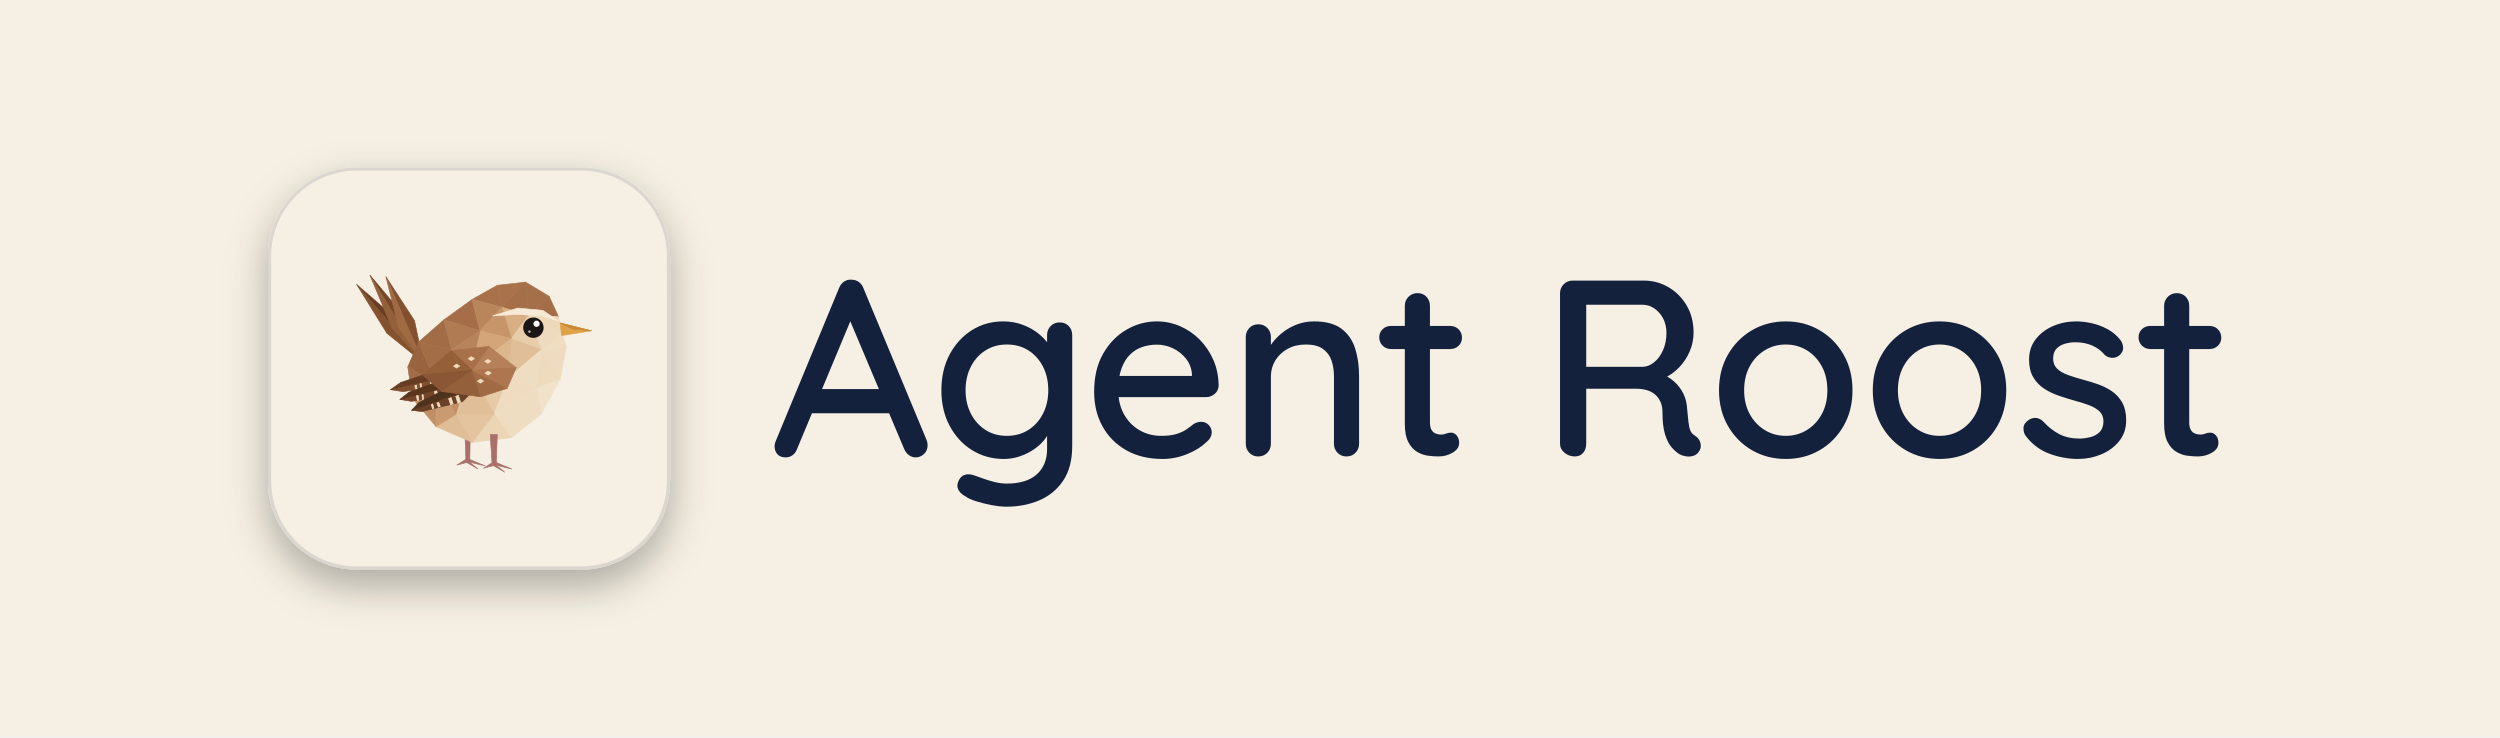
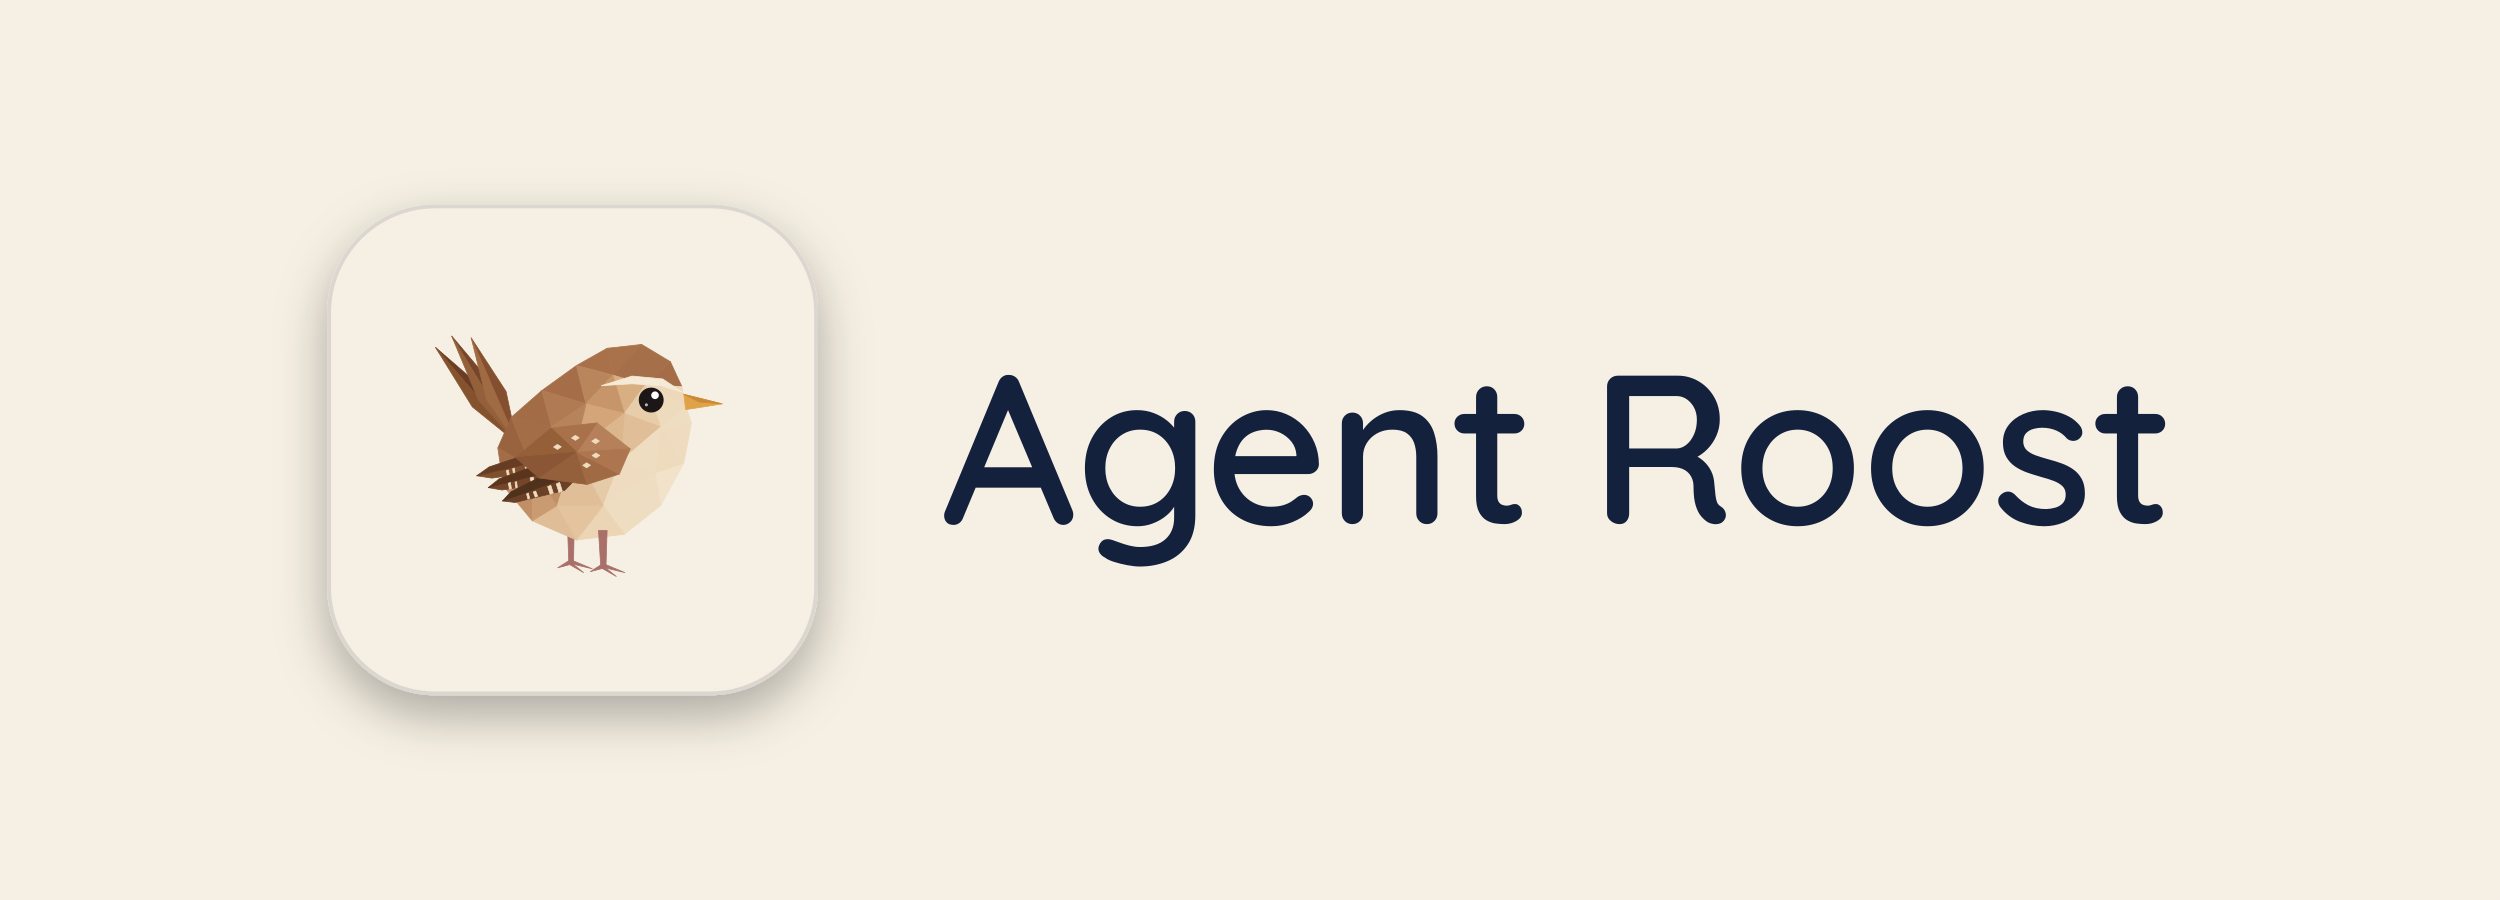
- <svg xmlns="http://www.w3.org/2000/svg" width="597" height="176" viewBox="0 0 597 176">
+ <svg xmlns="http://www.w3.org/2000/svg" width="489" height="176" viewBox="0 0 489 176">
  <defs>
    <filter id="lift" x="-30%" y="-30%" width="160%" height="170%">
      <feDropShadow dx="0" dy="4" stdDeviation="5" flood-color="#000" flood-opacity="0.3" />
    </filter>
  </defs>
-   <rect width="597" height="176" fill="#F6F0E4" />
+   <rect width="489" height="176" fill="#F6F0E4" />
  <g transform="translate(64 40)">
    <g filter="url(#lift)">
      <g transform="scale(0.1875)">
        <defs>
          <clipPath id="icorner">
            <rect width="512" height="512" rx="113" />
          </clipPath>
        </defs>
        <g clip-path="url(#icorner)">
          <rect width="512" height="512" fill="#F6F0E4" />
          <g id="Group">
            <g id="g1">
              <path id="path1" fill="#6a3e24" stroke="#6a3e24" stroke-width="0.8" stroke-linejoin="round" d="M 197.992 248.788 L 168.143 196.818 L 113.058 149.157 Z" />
              <path id="path2" fill="#84522f" stroke="#84522f" stroke-width="0.8" stroke-linejoin="round" d="M 197.992 248.788 L 113.058 149.157 L 151.401 211.09 Z" />
              <path id="path3" fill="#764529" stroke="#764529" stroke-width="0.8" stroke-linejoin="round" d="M 197.992 248.788 L 176.742 192.894 L 129.909 137.322 Z" />
              <path id="path4" fill="#93603a" stroke="#93603a" stroke-width="0.8" stroke-linejoin="round" d="M 197.992 248.788 L 129.909 137.322 L 157.967 204.362 Z" />
              <path id="path5" fill="#84502f" stroke="#84502f" stroke-width="0.8" stroke-linejoin="round" d="M 197.992 248.788 L 186.577 195.077 L 150.218 139.199 Z" />
              <path id="path6" fill="#a06a42" stroke="#a06a42" stroke-width="0.8" stroke-linejoin="round" d="M 197.992 248.788 L 150.218 139.199 L 166.41 203.869 Z" />
            </g>
            <g id="g2">
              <path id="path7" fill="#a86f69" stroke="#a86f69" stroke-width="0.8" stroke-linejoin="round" d="M 250 318 L 258 318 L 257 372 L 252 372 Z" />
              <path id="path8" fill="#a86f69" stroke="#a86f69" stroke-width="0.8" stroke-linejoin="round" d="M 252.5 370 L 276.5 380 L 255.5 375 Z" />
              <path id="path9" fill="#a86f69" stroke="#a86f69" stroke-width="0.8" stroke-linejoin="round" d="M 252.5 372 L 267.5 384 L 253.5 376 Z" />
              <path id="path10" fill="#a86f69" stroke="#a86f69" stroke-width="0.8" stroke-linejoin="round" d="M 254.5 370 L 240.5 379 L 255.5 375 Z" />
            </g>
            <g id="g3">
              <path id="path11" fill="#a46d47" stroke="#a46d47" stroke-width="0.8" stroke-linejoin="round" d="M 370 190 L 358 164 L 332 188 Z" />
              <path id="path12" fill="#a56f48" stroke="#a56f48" stroke-width="0.8" stroke-linejoin="round" d="M 358 164 L 328 146 L 332 188 Z" />
              <path id="path13" fill="#edd8b9" stroke="#edd8b9" stroke-width="0.8" stroke-linejoin="round" d="M 370 190 L 374 210 L 332 188 Z" />
              <path id="path14" fill="#a9724b" stroke="#a9724b" stroke-width="0.8" stroke-linejoin="round" d="M 328 146 L 292 150 L 298 178 Z" />
              <path id="path15" fill="#a56f48" stroke="#a56f48" stroke-width="0.8" stroke-linejoin="round" d="M 328 146 L 332 188 L 298 178 Z" />
              <path id="path16" fill="#a8714a" stroke="#a8714a" stroke-width="0.8" stroke-linejoin="round" d="M 292 150 L 260 168 L 298 178 Z" />
              <path id="path17" fill="#efdcc0" stroke="#efdcc0" stroke-width="0.8" stroke-linejoin="round" d="M 372 270 L 380 228 L 348 232 Z" />
              <path id="path18" fill="#efddc1" stroke="#efddc1" stroke-width="0.8" stroke-linejoin="round" d="M 380 228 L 374 210 L 348 232 Z" />
              <path id="path19" fill="#eedabc" stroke="#eedabc" stroke-width="0.8" stroke-linejoin="round" d="M 374 210 L 332 188 L 348 232 Z" />
              <path id="path20" fill="#d8ae83" stroke="#d8ae83" stroke-width="0.8" stroke-linejoin="round" d="M 332 188 L 298 178 L 310 218 Z" />
              <path id="path21" fill="#e8cdab" stroke="#e8cdab" stroke-width="0.8" stroke-linejoin="round" d="M 332 188 L 348 232 L 310 218 Z" />
              <path id="path22" fill="#a56e48" stroke="#a56e48" stroke-width="0.8" stroke-linejoin="round" d="M 260 168 L 224 194 L 270 208 Z" />
              <path id="path23" fill="#b9865c" stroke="#b9865c" stroke-width="0.8" stroke-linejoin="round" d="M 260 168 L 298 178 L 270 208 Z" />
              <path id="path24" fill="#c6966b" stroke="#c6966b" stroke-width="0.8" stroke-linejoin="round" d="M 298 178 L 310 218 L 270 208 Z" />
              <path id="path25" fill="#a26c46" stroke="#a26c46" stroke-width="0.8" stroke-linejoin="round" d="M 224 194 L 192 222 L 234 232 Z" />
              <path id="path26" fill="#b07a52" stroke="#b07a52" stroke-width="0.8" stroke-linejoin="round" d="M 224 194 L 270 208 L 234 232 Z" />
              <path id="path27" fill="#9a6440" stroke="#9a6440" stroke-width="0.8" stroke-linejoin="round" d="M 192 222 L 178 254 L 214 276 Z" />
              <path id="path28" fill="#a36d47" stroke="#a36d47" stroke-width="0.8" stroke-linejoin="round" d="M 192 222 L 234 232 L 214 276 Z" />
              <path id="path29" fill="#a36d47" stroke="#a36d47" stroke-width="0.8" stroke-linejoin="round" d="M 178 254 L 184 294 L 214 276 Z" />
              <path id="path30" fill="#c18f65" stroke="#c18f65" stroke-width="0.8" stroke-linejoin="round" d="M 184 294 L 214 330 L 214 276 Z" />
              <path id="path31" fill="#d3a578" stroke="#d3a578" stroke-width="0.8" stroke-linejoin="round" d="M 310 218 L 270 208 L 258 258 Z" />
              <path id="path32" fill="#b7835a" stroke="#b7835a" stroke-width="0.8" stroke-linejoin="round" d="M 270 208 L 234 232 L 258 258 Z" />
              <path id="path33" fill="#c19065" stroke="#c19065" stroke-width="0.8" stroke-linejoin="round" d="M 234 232 L 214 276 L 258 258 Z" />
              <path id="path34" fill="#e0be98" stroke="#e0be98" stroke-width="0.8" stroke-linejoin="round" d="M 348 232 L 310 218 L 306 268 Z" />
              <path id="path35" fill="#dcb68d" stroke="#dcb68d" stroke-width="0.8" stroke-linejoin="round" d="M 310 218 L 258 258 L 306 268 Z" />
              <path id="path36" fill="#f2e2ca" stroke="#f2e2ca" stroke-width="0.8" stroke-linejoin="round" d="M 348 314 L 372 270 L 342 280 Z" />
              <path id="path37" fill="#eedbbe" stroke="#eedbbe" stroke-width="0.8" stroke-linejoin="round" d="M 372 270 L 348 232 L 342 280 Z" />
              <path id="path38" fill="#efddc1" stroke="#efddc1" stroke-width="0.8" stroke-linejoin="round" d="M 348 232 L 306 268 L 342 280 Z" />
              <path id="path39" fill="#efddc1" stroke="#efddc1" stroke-width="0.8" stroke-linejoin="round" d="M 310 344 L 348 314 L 288 314 Z" />
              <path id="path40" fill="#ebd5b4" stroke="#ebd5b4" stroke-width="0.8" stroke-linejoin="round" d="M 260 350 L 310 344 L 288 314 Z" />
              <path id="path41" fill="#e6cba8" stroke="#e6cba8" stroke-width="0.8" stroke-linejoin="round" d="M 258 258 L 306 268 L 288 314 Z" />
              <path id="path42" fill="#efdbbf" stroke="#efdbbf" stroke-width="0.8" stroke-linejoin="round" d="M 306 268 L 342 280 L 288 314 Z" />
              <path id="path43" fill="#efddc2" stroke="#efddc2" stroke-width="0.8" stroke-linejoin="round" d="M 348 314 L 342 280 L 288 314 Z" />
              <path id="path44" fill="#dfbd96" stroke="#dfbd96" stroke-width="0.8" stroke-linejoin="round" d="M 214 330 L 260 350 L 240 314 Z" />
              <path id="path45" fill="#e3c49f" stroke="#e3c49f" stroke-width="0.8" stroke-linejoin="round" d="M 260 350 L 288 314 L 240 314 Z" />
              <path id="path46" fill="#ca9b70" stroke="#ca9b70" stroke-width="0.8" stroke-linejoin="round" d="M 214 330 L 214 276 L 240 314 Z" />
              <path id="path47" fill="#c18f65" stroke="#c18f65" stroke-width="0.8" stroke-linejoin="round" d="M 214 276 L 258 258 L 240 314 Z" />
              <path id="path48" fill="#e0be98" stroke="#e0be98" stroke-width="0.8" stroke-linejoin="round" d="M 258 258 L 288 314 L 240 314 Z" />
            </g>
            <g id="g4">
              <path id="path49" fill="#80502f" stroke="#80502f" stroke-width="0.8" stroke-linejoin="round" d="M 292 237 L 237.958 275.979 L 171.779 285.439 L 156 283 L 300 249 Z" />
              <path id="path50" fill="#663c22" stroke="#663c22" stroke-width="0.8" stroke-linejoin="round" d="M 300 249 L 156 283 L 169.021 273.761 L 232.442 252.621 L 308 261 Z" />
              <path id="path53" fill="#f0dcc0" stroke="#f0dcc0" stroke-width="0.8" stroke-linejoin="round" d="M 211.19 279.425 L 209.582 272.612 L 206.467 273.348 L 208.076 280.16 Z" />
              <path id="Path-copy-4" fill="#f0dcc0" stroke="#f0dcc0" stroke-width="0.8" stroke-linejoin="round" d="M 196 280.56 L 195.137 275 L 193.467 275.6 L 194.33 281.16 Z" />
              <path id="Path-copy-5" fill="#f0dcc0" stroke="#f0dcc0" stroke-width="0.8" stroke-linejoin="round" d="M 190 282.56 L 188.978 277 L 187 277.6 L 188.022 283.16 Z" />
              <path id="path54" fill="#74452a" stroke="#74452a" stroke-width="0.8" stroke-linejoin="round" d="M 290.116 251.324 L 242.116 288.601 L 182.467 297.823 L 168.044 295.354 L 297.259 261.953 Z" />
              <path id="path55" fill="#5a341d" stroke="#5a341d" stroke-width="0.8" stroke-linejoin="round" d="M 297.259 261.953 L 168.044 295.354 L 179.464 286.205 L 236.109 265.365 L 304.402 272.582 Z" />
              <path id="path58" fill="#f0dcc0" stroke="#f0dcc0" stroke-width="0.8" stroke-linejoin="round" d="M 216.59 291.182 L 214.838 284.405 L 211.74 285.206 L 213.492 291.983 Z" />
              <path id="Path-copy-2" fill="#f0dcc0" stroke="#f0dcc0" stroke-width="0.8" stroke-linejoin="round" d="M 198.31 295.015 L 197.476 289 L 196 289.711 L 196.835 295.725 Z" />
              <path id="Path-copy-3" fill="#f0dcc0" stroke="#f0dcc0" stroke-width="0.8" stroke-linejoin="round" d="M 192.176 296.235 L 191.028 290 L 189 290.737 L 190.147 296.972 Z" />
              <path id="path59" fill="#6a3f25" stroke="#6a3f25" stroke-width="0.8" stroke-linejoin="round" d="M 285.238 259.665 L 247.739 298.188 L 195.997 310.842 L 182.887 309.275 L 293.263 268.643 Z" />
              <path id="path60" fill="#50301b" stroke="#50301b" stroke-width="0.8" stroke-linejoin="round" d="M 293.263 268.643 L 182.887 309.275 L 191.852 299.581 L 239.448 275.666 L 301.288 277.62 Z" />
              <path id="path61" fill="#f0dcc0" stroke="#f0dcc0" stroke-width="0.8" stroke-linejoin="round" d="M 245.222 298.855 L 242.447 290 L 239 291.49 L 241.775 300.345 Z" />
              <path id="path62" fill="#f0dcc0" stroke="#f0dcc0" stroke-width="0.8" stroke-linejoin="round" d="M 235.834 300.956 L 233.232 293 L 230 294.339 L 232.603 302.295 Z" />
              <path id="path63" fill="#f0dcc0" stroke="#f0dcc0" stroke-width="0.8" stroke-linejoin="round" d="M 219.506 304.319 L 217.496 299 L 215 299.895 L 217.01 305.214 Z" />
              <path id="Path-copy" fill="#f0dcc0" stroke="#f0dcc0" stroke-width="0.8" stroke-linejoin="round" d="M 211.209 306.472 L 209.777 301 L 208 301.921 L 209.431 307.393 Z" />
            </g>
            <g id="g5">
              <path id="path64" fill="#b5805a" stroke="#b5805a" stroke-width="0.798" stroke-linejoin="round" d="M 316.098 254.913 L 281.458 227.867 L 260.293 258.361 Z" />
              <path id="path65" fill="#a8714a" stroke="#a8714a" stroke-width="0.798" stroke-linejoin="round" d="M 281.458 227.867 L 233.684 233.102 L 260.293 258.361 Z" />
              <path id="path66" fill="#956039" stroke="#956039" stroke-width="0.798" stroke-linejoin="round" d="M 233.684 233.102 L 196.559 264.012 L 260.293 258.361 Z" />
              <path id="path67" fill="#8a5636" stroke="#8a5636" stroke-width="0.798" stroke-linejoin="round" d="M 196.559 264.012 L 221.069 285.333 L 260.293 258.361 Z" />
              <path id="path68" fill="#94603a" stroke="#94603a" stroke-width="0.798" stroke-linejoin="round" d="M 221.069 285.333 L 271.15 292.015 L 260.293 258.361 Z" />
              <path id="path69" fill="#a06a44" stroke="#a06a44" stroke-width="0.798" stroke-linejoin="round" d="M 271.15 292.015 L 304.804 281.159 L 260.293 258.361 Z" />
              <path id="path70" fill="#ad7650" stroke="#ad7650" stroke-width="0.798" stroke-linejoin="round" d="M 304.804 281.159 L 316.098 254.913 L 260.293 258.361 Z" />
              <path id="path71" fill="#f0dcc0" stroke="#f0dcc0" stroke-width="0.798" stroke-linejoin="round" d="M 266.641 272.17 L 270.563 269.473 L 274.62 271.962 L 270.698 274.66 Z" />
              <path id="path72" fill="#f0dcc0" stroke="#f0dcc0" stroke-width="0.798" stroke-linejoin="round" d="M 276.356 261.936 L 280.278 259.239 L 284.336 261.728 L 280.413 264.426 Z" />
              <path id="path73" fill="#f0dcc0" stroke="#f0dcc0" stroke-width="0.798" stroke-linejoin="round" d="M 275.967 246.974 L 279.889 244.277 L 283.946 246.767 L 280.024 249.464 Z" />
              <path id="path74" fill="#f0dcc0" stroke="#f0dcc0" stroke-width="0.798" stroke-linejoin="round" d="M 254.916 243.529 L 258.839 240.832 L 262.896 243.322 L 258.974 246.019 Z" />
              <path id="path75" fill="#f0dcc0" stroke="#f0dcc0" stroke-width="0.798" stroke-linejoin="round" d="M 236.198 252.999 L 240.121 250.302 L 244.178 252.792 L 240.255 255.489 Z" />
            </g>
            <g id="g6">
              <path id="path76" fill="#e0a24a" stroke="#e0a24a" stroke-width="0.8" stroke-linejoin="round" d="M 372 198 L 412 208 L 374 214 Z" />
              <path id="path77" fill="#c98a38" stroke="#c98a38" stroke-width="0.8" stroke-linejoin="round" d="M 372 198 L 412 208 L 388 206 Z" />
            </g>
            <path id="path78" fill="#f6ead6" stroke="#f6ead6" stroke-width="0.8" stroke-linejoin="round" d="M 371 196 L 350 182 L 318 179 L 286 189 L 318 187 L 348 189 Z" />
            <g id="g7">
              <path id="path79" fill="#1b1512" stroke="none" d="M 351 204 C 351 211.18 345.18 217 338 217 C 330.82 217 325 211.18 325 204 C 325 196.82 330.82 191 338 191 C 345.18 191 351 196.82 351 204 Z" />
              <path id="path80" fill="#ffffff" stroke="none" d="M 346 199 C 346 201.209 344.209 203 342 203 C 339.791 203 338 201.209 338 199 C 338 196.791 339.791 195 342 195 C 344.209 195 346 196.791 346 199 Z" />
              <path id="path81" fill="#ffffff" stroke="none" opacity="0.7" d="M 334.6 209 C 334.6 209.884 333.884 210.6 333 210.6 C 332.116 210.6 331.4 209.884 331.4 209 C 331.4 208.116 332.116 207.4 333 207.4 C 333.884 207.4 334.6 208.116 334.6 209 Z" />
            </g>
            <g id="Group-copy">
              <path id="path51" fill="#a86f69" stroke="#a86f69" stroke-width="0.8" stroke-linejoin="round" d="M 283 340 L 292 340 L 290.875 376 L 285.25 376 Z" />
              <path id="path52" fill="#a86f69" stroke="#a86f69" stroke-width="0.8" stroke-linejoin="round" d="M 286.5 374 L 310.5 384 L 289.5 379 Z" />
              <path id="path56" fill="#a86f69" stroke="#a86f69" stroke-width="0.8" stroke-linejoin="round" d="M 286.5 376 L 301.5 388 L 287.5 380 Z" />
              <path id="path57" fill="#a86f69" stroke="#a86f69" stroke-width="0.8" stroke-linejoin="round" d="M 288.5 374 L 274.5 383 L 289.5 379 Z" />
            </g>
          </g>
        </g>
        <rect x="2" y="2" width="508" height="508" rx="111" fill="none" stroke="#14213D" stroke-opacity="0.12" stroke-width="4" />
      </g>
    </g>
-     <path d="M139.845 34.83 126.33 67.23Q125.985 68.175 125.257 68.7Q124.53 69.225 123.675 69.225Q122.31 69.225 121.65 68.475Q120.99 67.725 120.975 66.63Q120.96 66.165 121.125 65.625L136.365 28.785Q136.77 27.765 137.58 27.233Q138.39 26.7 139.35 26.79Q140.28 26.79 141.053 27.315Q141.825 27.84 142.17 28.785L157.275 65.085Q157.515 65.715 157.515 66.285Q157.515 67.635 156.637 68.43Q155.76 69.225 154.68 69.225Q153.765 69.225 153.03 68.677Q152.295 68.13 151.905 67.185L138.315 34.98ZM128.745 58.68 131.43 52.905H148.44L149.445 58.68Z M175.545 36.75Q178.11 36.75 180.27 37.575Q182.43 38.4 184.02 39.69Q185.61 40.98 186.51 42.353Q187.41 43.725 187.41 44.79L186.045 44.82V40.035Q186.045 38.745 186.892 37.868Q187.74 36.99 189.045 36.99Q190.35 36.99 191.197 37.845Q192.045 38.7 192.045 40.035V66.51Q192.045 71.58 189.885 74.782Q187.725 77.985 184.155 79.493Q180.585 81.0 176.34 81.0Q174.84 81.0 172.793 80.618Q170.745 80.235 169.035 79.68Q167.325 79.125 166.65 78.585Q165.3 77.88 164.85 76.927Q164.4 75.975 164.835 74.985Q165.39 73.68 166.417 73.373Q167.445 73.065 168.765 73.56Q169.35 73.74 170.618 74.22Q171.885 74.7 173.452 75.09Q175.02 75.48 176.37 75.48Q181.17 75.48 183.607 73.252Q186.045 71.025 186.045 67.23V61.83L186.735 62.25Q186.555 63.48 185.603 64.763Q184.65 66.045 183.15 67.132Q181.65 68.22 179.722 68.91Q177.795 69.6 175.725 69.6Q171.495 69.6 168.113 67.485Q164.73 65.37 162.765 61.665Q160.8 57.96 160.8 53.19Q160.8 48.375 162.765 44.67Q164.73 40.965 168.067 38.858Q171.405 36.75 175.545 36.75ZM176.43 42.27Q173.535 42.27 171.308 43.695Q169.08 45.12 167.827 47.588Q166.575 50.055 166.575 53.19Q166.575 56.265 167.827 58.74Q169.08 61.215 171.308 62.648Q173.535 64.08 176.43 64.08Q179.37 64.08 181.59 62.662Q183.81 61.245 185.07 58.778Q186.33 56.31 186.33 53.19Q186.33 50.025 185.07 47.558Q183.81 45.09 181.59 43.68Q179.37 42.27 176.43 42.27Z M213.585 69.6Q208.635 69.6 204.96 67.522Q201.285 65.445 199.283 61.822Q197.28 58.2 197.28 53.55Q197.28 48.24 199.41 44.498Q201.54 40.755 204.968 38.752Q208.395 36.75 212.235 36.75Q215.16 36.75 217.808 37.898Q220.455 39.045 222.502 41.115Q224.55 43.185 225.765 45.983Q226.98 48.78 227.01 52.095Q226.965 53.295 226.065 54.068Q225.165 54.84 223.965 54.84H200.655L199.215 49.77H221.775L220.635 50.805V49.32Q220.47 47.22 219.21 45.645Q217.95 44.07 216.113 43.185Q214.275 42.3 212.235 42.3Q210.435 42.3 208.77 42.862Q207.105 43.425 205.83 44.692Q204.555 45.96 203.798 48.03Q203.04 50.1 203.04 53.145Q203.04 56.49 204.42 58.943Q205.8 61.395 208.125 62.737Q210.45 64.08 213.315 64.08Q215.49 64.08 216.93 63.638Q218.37 63.195 219.338 62.528Q220.305 61.86 221.025 61.26Q221.955 60.72 222.81 60.72Q223.905 60.72 224.633 61.477Q225.36 62.235 225.36 63.24Q225.36 64.56 224.04 65.625Q222.405 67.215 219.563 68.407Q216.72 69.6 213.585 69.6Z M249.765 36.75Q254.04 36.75 256.365 38.52Q258.69 40.29 259.62 43.253Q260.55 46.215 260.55 49.845V65.955Q260.55 67.245 259.695 68.123Q258.84 69.0 257.55 69.0Q256.245 69.0 255.398 68.123Q254.55 67.245 254.55 65.955V49.905Q254.55 47.775 253.95 46.058Q253.35 44.34 251.888 43.305Q250.425 42.27 247.815 42.27Q245.355 42.27 243.488 43.305Q241.62 44.34 240.555 46.058Q239.49 47.775 239.49 49.905V65.955Q239.49 67.245 238.635 68.123Q237.78 69.0 236.49 69.0Q235.185 69.0 234.338 68.123Q233.49 67.245 233.49 65.955V40.485Q233.49 39.195 234.345 38.317Q235.2 37.44 236.49 37.44Q237.795 37.44 238.643 38.317Q239.49 39.195 239.49 40.485V43.89L238.44 44.475Q238.845 43.17 239.895 41.797Q240.945 40.425 242.445 39.278Q243.945 38.13 245.812 37.44Q247.68 36.75 249.765 36.75Z M268.17 37.83H282.315Q283.515 37.83 284.317 38.64Q285.12 39.45 285.12 40.635Q285.12 41.79 284.317 42.57Q283.515 43.35 282.315 43.35H268.17Q266.985 43.35 266.175 42.54Q265.365 41.73 265.365 40.545Q265.365 39.39 266.175 38.61Q266.985 37.83 268.17 37.83ZM274.515 30.0Q275.82 30.0 276.645 30.878Q277.47 31.755 277.47 33.045V60.885Q277.47 62.01 277.845 62.647Q278.22 63.285 278.843 63.532Q279.465 63.78 280.14 63.78Q280.785 63.78 281.31 63.547Q281.835 63.315 282.525 63.315Q283.26 63.315 283.852 63.983Q284.445 64.65 284.445 65.79Q284.445 67.185 282.9 68.093Q281.355 69.0 279.525 69.0Q278.49 69.0 277.11 68.835Q275.73 68.67 274.455 67.935Q273.18 67.2 272.325 65.602Q271.47 64.005 271.47 61.14V33.045Q271.47 31.755 272.348 30.878Q273.225 30.0 274.515 30.0Z M312.09 69.0Q310.68 69.0 309.608 68.123Q308.535 67.245 308.535 65.955V30.045Q308.535 28.755 309.413 27.878Q310.29 27.0 311.58 27.0H328.5Q331.725 27.0 334.44 28.59Q337.155 30.18 338.79 32.977Q340.425 35.775 340.425 39.39Q340.425 41.79 339.48 43.965Q338.535 46.14 336.9 47.812Q335.265 49.485 333.21 50.37L332.565 49.215Q334.425 49.89 335.798 51.12Q337.17 52.35 337.988 54.0Q338.805 55.65 338.895 57.72Q339.075 59.58 339.21 60.817Q339.345 62.055 339.66 62.82Q339.975 63.585 340.71 64.005Q341.79 64.65 342.082 65.843Q342.375 67.035 341.58 68.01Q341.055 68.685 340.223 68.895Q339.39 69.105 338.55 68.963Q337.71 68.82 337.125 68.505Q336.15 67.935 335.183 66.817Q334.215 65.7 333.608 63.72Q333.0 61.74 333.0 58.485Q333.0 57.015 332.513 55.943Q332.025 54.87 331.192 54.172Q330.36 53.475 329.212 53.153Q328.065 52.83 326.715 52.83H313.98L314.79 51.615V65.955Q314.79 67.245 314.07 68.123Q313.35 69.0 312.09 69.0ZM314.01 47.595H328.35Q329.76 47.535 331.035 46.492Q332.31 45.45 333.128 43.627Q333.945 41.805 333.945 39.54Q333.945 36.645 332.235 34.71Q330.525 32.775 328.2 32.775H314.175L314.79 31.23V48.84Z M378.375 53.205Q378.375 58.005 376.252 61.71Q374.13 65.415 370.53 67.507Q366.93 69.6 362.445 69.6Q357.975 69.6 354.368 67.507Q350.76 65.415 348.63 61.71Q346.5 58.005 346.5 53.205Q346.5 48.39 348.63 44.685Q350.76 40.98 354.368 38.865Q357.975 36.75 362.445 36.75Q366.93 36.75 370.53 38.865Q374.13 40.98 376.252 44.685Q378.375 48.39 378.375 53.205ZM372.375 53.205Q372.375 49.935 371.055 47.49Q369.735 45.045 367.485 43.657Q365.235 42.27 362.445 42.27Q359.67 42.27 357.413 43.657Q355.155 45.045 353.827 47.49Q352.5 49.935 352.5 53.205Q352.5 56.415 353.827 58.86Q355.155 61.305 357.413 62.692Q359.67 64.08 362.445 64.08Q365.235 64.08 367.485 62.692Q369.735 61.305 371.055 58.86Q372.375 56.415 372.375 53.205Z M415.095 53.205Q415.095 58.005 412.972 61.71Q410.85 65.415 407.25 67.507Q403.65 69.6 399.165 69.6Q394.695 69.6 391.087 67.507Q387.48 65.415 385.35 61.71Q383.22 58.005 383.22 53.205Q383.22 48.39 385.35 44.685Q387.48 40.98 391.087 38.865Q394.695 36.75 399.165 36.75Q403.65 36.75 407.25 38.865Q410.85 40.98 412.972 44.685Q415.095 48.39 415.095 53.205ZM409.095 53.205Q409.095 49.935 407.775 47.49Q406.455 45.045 404.205 43.657Q401.955 42.27 399.165 42.27Q396.39 42.27 394.132 43.657Q391.875 45.045 390.548 47.49Q389.22 49.935 389.22 53.205Q389.22 56.415 390.548 58.86Q391.875 61.305 394.132 62.692Q396.39 64.08 399.165 64.08Q401.955 64.08 404.205 62.692Q406.455 61.305 407.775 58.86Q409.095 56.415 409.095 53.205Z M419.715 64.065Q419.16 63.255 419.212 62.153Q419.265 61.05 420.495 60.255Q421.29 59.73 422.228 59.805Q423.165 59.88 424.02 60.75Q425.715 62.61 427.763 63.675Q429.81 64.74 432.795 64.74Q433.965 64.695 435.233 64.373Q436.5 64.05 437.4 63.157Q438.3 62.265 438.3 60.615Q438.3 59.115 437.34 58.222Q436.38 57.33 434.827 56.745Q433.275 56.16 431.43 55.68Q429.51 55.14 427.575 54.472Q425.64 53.805 424.065 52.755Q422.49 51.705 421.515 50.04Q420.54 48.375 420.54 45.9Q420.54 43.065 422.115 41.025Q423.69 38.985 426.263 37.867Q428.835 36.75 431.79 36.75Q433.545 36.75 435.48 37.178Q437.415 37.605 439.215 38.565Q441.015 39.525 442.305 41.13Q442.92 41.895 443.003 42.968Q443.085 44.04 442.035 44.91Q441.27 45.51 440.265 45.443Q439.26 45.375 438.6 44.745Q437.445 43.32 435.645 42.525Q433.845 41.73 431.595 41.73Q430.425 41.73 429.21 42.053Q427.995 42.375 427.14 43.215Q426.285 44.055 426.285 45.675Q426.315 47.175 427.283 48.082Q428.25 48.99 429.885 49.567Q431.52 50.145 433.44 50.67Q435.285 51.15 437.108 51.803Q438.93 52.455 440.423 53.505Q441.915 54.555 442.822 56.198Q443.73 57.84 443.73 60.36Q443.73 63.285 442.043 65.362Q440.355 67.44 437.738 68.52Q435.12 69.6 432.24 69.6Q428.805 69.6 425.43 68.362Q422.055 67.125 419.715 64.065Z M449.49 37.83H463.635Q464.835 37.83 465.638 38.64Q466.44 39.45 466.44 40.635Q466.44 41.79 465.638 42.57Q464.835 43.35 463.635 43.35H449.49Q448.305 43.35 447.495 42.54Q446.685 41.73 446.685 40.545Q446.685 39.39 447.495 38.61Q448.305 37.83 449.49 37.83ZM455.835 30.0Q457.14 30.0 457.965 30.878Q458.79 31.755 458.79 33.045V60.885Q458.79 62.01 459.165 62.647Q459.54 63.285 460.163 63.532Q460.785 63.78 461.46 63.78Q462.105 63.78 462.63 63.547Q463.155 63.315 463.845 63.315Q464.58 63.315 465.173 63.983Q465.765 64.65 465.765 65.79Q465.765 67.185 464.22 68.093Q462.675 69.0 460.845 69.0Q459.81 69.0 458.43 68.835Q457.05 68.67 455.775 67.935Q454.5 67.2 453.645 65.602Q452.79 64.005 452.79 61.14V33.045Q452.79 31.755 453.668 30.878Q454.545 30.0 455.835 30.0Z" fill="#14213D" />
+     <path d="M133.72 38.895 124.376 61.294Q124.138 61.948 123.635 62.311Q123.132 62.674 122.541 62.674Q121.597 62.674 121.141 62.155Q120.684 61.637 120.674 60.88Q120.664 60.558 120.778 60.185L131.314 34.716Q131.594 34.011 132.154 33.643Q132.714 33.275 133.377 33.337Q134.02 33.337 134.554 33.7Q135.088 34.063 135.327 34.716L145.77 59.811Q145.935 60.247 145.935 60.641Q145.935 61.574 145.329 62.124Q144.722 62.674 143.976 62.674Q143.343 62.674 142.835 62.295Q142.327 61.917 142.057 61.263L132.662 38.999ZM126.046 55.383 127.902 51.391H139.662L140.356 55.383Z M158.4 40.222Q160.174 40.222 161.667 40.793Q163.16 41.363 164.259 42.255Q165.359 43.147 165.981 44.096Q166.603 45.045 166.603 45.781L165.659 45.802V42.494Q165.659 41.602 166.245 40.995Q166.831 40.388 167.733 40.388Q168.636 40.388 169.221 40.979Q169.807 41.571 169.807 42.494V60.797Q169.807 64.302 168.314 66.516Q166.821 68.73 164.353 69.772Q161.885 70.814 158.95 70.814Q157.913 70.814 156.497 70.55Q155.082 70.285 153.9 69.902Q152.718 69.518 152.251 69.145Q151.318 68.657 151.006 67.999Q150.695 67.34 150.996 66.656Q151.38 65.754 152.09 65.541Q152.8 65.328 153.713 65.671Q154.117 65.795 154.994 66.127Q155.87 66.459 156.954 66.728Q158.037 66.998 158.971 66.998Q162.289 66.998 163.974 65.458Q165.659 63.918 165.659 61.294V57.561L166.136 57.852Q166.012 58.702 165.353 59.589Q164.695 60.475 163.658 61.227Q162.621 61.979 161.288 62.456Q159.956 62.933 158.525 62.933Q155.6 62.933 153.262 61.471Q150.923 60.009 149.565 57.447Q148.207 54.886 148.207 51.588Q148.207 48.259 149.565 45.698Q150.923 43.136 153.231 41.679Q155.538 40.222 158.4 40.222ZM159.012 44.039Q157.011 44.039 155.471 45.024Q153.931 46.009 153.065 47.715Q152.199 49.421 152.199 51.588Q152.199 53.714 153.065 55.425Q153.931 57.136 155.471 58.126Q157.011 59.117 159.012 59.117Q161.045 59.117 162.579 58.137Q164.114 57.157 164.985 55.451Q165.856 53.745 165.856 51.588Q165.856 49.4 164.985 47.694Q164.114 45.988 162.579 45.013Q161.045 44.039 159.012 44.039Z M184.699 62.933Q181.277 62.933 178.736 61.497Q176.195 60.06 174.811 57.556Q173.427 55.052 173.427 51.837Q173.427 48.166 174.899 45.579Q176.372 42.991 178.741 41.607Q181.111 40.222 183.765 40.222Q185.788 40.222 187.618 41.016Q189.448 41.809 190.864 43.24Q192.279 44.671 193.119 46.605Q193.959 48.539 193.98 50.831Q193.949 51.661 193.327 52.195Q192.704 52.729 191.875 52.729H175.76L174.764 49.224H190.361L189.573 49.939V48.913Q189.459 47.461 188.588 46.372Q187.716 45.283 186.446 44.671Q185.176 44.059 183.765 44.059Q182.521 44.059 181.37 44.448Q180.219 44.837 179.337 45.713Q178.456 46.59 177.932 48.021Q177.409 49.452 177.409 51.557Q177.409 53.869 178.363 55.565Q179.317 57.26 180.924 58.189Q182.531 59.117 184.512 59.117Q186.016 59.117 187.011 58.811Q188.007 58.505 188.676 58.043Q189.345 57.582 189.842 57.167Q190.485 56.794 191.076 56.794Q191.833 56.794 192.336 57.317Q192.839 57.841 192.839 58.536Q192.839 59.449 191.927 60.185Q190.796 61.284 188.831 62.108Q186.866 62.933 184.699 62.933Z M209.711 40.222Q212.667 40.222 214.274 41.446Q215.881 42.67 216.524 44.718Q217.167 46.766 217.167 49.276V60.413Q217.167 61.305 216.576 61.911Q215.985 62.518 215.093 62.518Q214.191 62.518 213.605 61.911Q213.019 61.305 213.019 60.413V49.317Q213.019 47.844 212.605 46.657Q212.19 45.47 211.179 44.754Q210.168 44.039 208.363 44.039Q206.663 44.039 205.371 44.754Q204.08 45.47 203.344 46.657Q202.608 47.844 202.608 49.317V60.413Q202.608 61.305 202.017 61.911Q201.426 62.518 200.534 62.518Q199.632 62.518 199.046 61.911Q198.46 61.305 198.46 60.413V42.805Q198.46 41.913 199.051 41.306Q199.642 40.699 200.534 40.699Q201.436 40.699 202.022 41.306Q202.608 41.913 202.608 42.805V45.159L201.882 45.563Q202.162 44.661 202.888 43.712Q203.614 42.763 204.651 41.97Q205.688 41.177 206.979 40.699Q208.27 40.222 209.711 40.222Z M222.435 40.969H232.214Q233.044 40.969 233.599 41.529Q234.154 42.089 234.154 42.908Q234.154 43.707 233.599 44.246Q233.044 44.785 232.214 44.785H222.435Q221.616 44.785 221.056 44.225Q220.496 43.665 220.496 42.846Q220.496 42.048 221.056 41.508Q221.616 40.969 222.435 40.969ZM226.822 35.556Q227.724 35.556 228.294 36.163Q228.865 36.769 228.865 37.661V56.908Q228.865 57.686 229.124 58.126Q229.383 58.567 229.814 58.738Q230.244 58.909 230.711 58.909Q231.157 58.909 231.52 58.749Q231.882 58.588 232.36 58.588Q232.868 58.588 233.277 59.049Q233.687 59.511 233.687 60.299Q233.687 61.263 232.619 61.891Q231.551 62.518 230.285 62.518Q229.57 62.518 228.616 62.404Q227.662 62.29 226.78 61.782Q225.899 61.274 225.308 60.169Q224.717 59.065 224.717 57.084V37.661Q224.717 36.769 225.323 36.163Q225.93 35.556 226.822 35.556Z M252.799 62.518Q251.824 62.518 251.083 61.911Q250.341 61.305 250.341 60.413V35.587Q250.341 34.695 250.948 34.089Q251.554 33.482 252.446 33.482H264.144Q266.373 33.482 268.25 34.581Q270.127 35.68 271.258 37.614Q272.388 39.548 272.388 42.048Q272.388 43.707 271.735 45.21Q271.081 46.714 269.951 47.87Q268.821 49.027 267.4 49.638L266.954 48.84Q268.24 49.307 269.189 50.157Q270.138 51.007 270.703 52.148Q271.268 53.289 271.33 54.72Q271.455 56.006 271.548 56.861Q271.641 57.717 271.859 58.246Q272.077 58.774 272.585 59.065Q273.332 59.511 273.534 60.335Q273.736 61.16 273.186 61.834Q272.823 62.3 272.248 62.445Q271.672 62.591 271.092 62.492Q270.511 62.394 270.106 62.176Q269.432 61.782 268.764 61.009Q268.095 60.237 267.675 58.868Q267.255 57.499 267.255 55.249Q267.255 54.232 266.918 53.491Q266.581 52.749 266.005 52.267Q265.43 51.785 264.636 51.562Q263.843 51.339 262.91 51.339H254.106L254.665 50.499V60.413Q254.665 61.305 254.168 61.911Q253.67 62.518 252.799 62.518ZM254.126 47.72H264.04Q265.015 47.679 265.896 46.958Q266.778 46.237 267.343 44.977Q267.908 43.717 267.908 42.151Q267.908 40.15 266.726 38.812Q265.544 37.474 263.936 37.474H254.24L254.665 36.406V48.581Z M298.624 51.598Q298.624 54.917 297.157 57.478Q295.689 60.04 293.201 61.486Q290.712 62.933 287.611 62.933Q284.521 62.933 282.027 61.486Q279.533 60.04 278.06 57.478Q276.588 54.917 276.588 51.598Q276.588 48.27 278.06 45.708Q279.533 43.147 282.027 41.685Q284.521 40.222 287.611 40.222Q290.712 40.222 293.201 41.685Q295.689 43.147 297.157 45.708Q298.624 48.27 298.624 51.598ZM294.476 51.598Q294.476 49.338 293.564 47.647Q292.651 45.957 291.095 44.998Q289.54 44.039 287.611 44.039Q285.693 44.039 284.132 44.998Q282.571 45.957 281.654 47.647Q280.736 49.338 280.736 51.598Q280.736 53.818 281.654 55.508Q282.571 57.198 284.132 58.157Q285.693 59.117 287.611 59.117Q289.54 59.117 291.095 58.157Q292.651 57.198 293.564 55.508Q294.476 53.818 294.476 51.598Z M324.01 51.598Q324.01 54.917 322.543 57.478Q321.075 60.04 318.586 61.486Q316.098 62.933 312.997 62.933Q309.907 62.933 307.413 61.486Q304.919 60.04 303.446 57.478Q301.974 54.917 301.974 51.598Q301.974 48.27 303.446 45.708Q304.919 43.147 307.413 41.685Q309.907 40.222 312.997 40.222Q316.098 40.222 318.586 41.685Q321.075 43.147 322.543 45.708Q324.01 48.27 324.01 51.598ZM319.862 51.598Q319.862 49.338 318.949 47.647Q318.037 45.957 316.481 44.998Q314.926 44.039 312.997 44.039Q311.079 44.039 309.518 44.998Q307.957 45.957 307.039 47.647Q306.122 49.338 306.122 51.598Q306.122 53.818 307.039 55.508Q307.957 57.198 309.518 58.157Q311.079 59.117 312.997 59.117Q314.926 59.117 316.481 58.157Q318.037 57.198 318.949 55.508Q319.862 53.818 319.862 51.598Z M327.204 59.106Q326.82 58.546 326.857 57.784Q326.893 57.022 327.743 56.472Q328.293 56.109 328.941 56.161Q329.589 56.213 330.18 56.815Q331.352 58.1 332.768 58.837Q334.183 59.573 336.247 59.573Q337.056 59.542 337.932 59.319Q338.808 59.096 339.43 58.479Q340.052 57.862 340.052 56.721Q340.052 55.684 339.389 55.067Q338.725 54.45 337.652 54.046Q336.579 53.641 335.303 53.309Q333.976 52.936 332.638 52.475Q331.3 52.013 330.211 51.287Q329.122 50.561 328.448 49.41Q327.774 48.259 327.774 46.548Q327.774 44.588 328.863 43.178Q329.952 41.768 331.731 40.995Q333.509 40.222 335.552 40.222Q336.765 40.222 338.103 40.518Q339.441 40.814 340.685 41.477Q341.929 42.141 342.821 43.251Q343.246 43.779 343.304 44.521Q343.361 45.262 342.635 45.864Q342.106 46.279 341.411 46.232Q340.716 46.185 340.26 45.75Q339.461 44.765 338.217 44.215Q336.973 43.665 335.417 43.665Q334.608 43.665 333.768 43.888Q332.928 44.111 332.337 44.692Q331.746 45.273 331.746 46.393Q331.767 47.43 332.436 48.057Q333.105 48.684 334.235 49.084Q335.365 49.483 336.693 49.846Q337.968 50.178 339.228 50.629Q340.488 51.08 341.52 51.806Q342.552 52.532 343.179 53.667Q343.806 54.803 343.806 56.545Q343.806 58.567 342.64 60.003Q341.473 61.44 339.664 62.186Q337.854 62.933 335.863 62.933Q333.488 62.933 331.155 62.077Q328.822 61.222 327.204 59.106Z M347.789 40.969H357.568Q358.397 40.969 358.952 41.529Q359.507 42.089 359.507 42.908Q359.507 43.707 358.952 44.246Q358.397 44.785 357.568 44.785H347.789Q346.969 44.785 346.409 44.225Q345.849 43.665 345.849 42.846Q345.849 42.048 346.409 41.508Q346.969 40.969 347.789 40.969ZM352.175 35.556Q353.077 35.556 353.648 36.163Q354.218 36.769 354.218 37.661V56.908Q354.218 57.686 354.477 58.126Q354.736 58.567 355.167 58.738Q355.597 58.909 356.064 58.909Q356.51 58.909 356.873 58.749Q357.236 58.588 357.713 58.588Q358.221 58.588 358.63 59.049Q359.04 59.511 359.04 60.299Q359.04 61.263 357.972 61.891Q356.904 62.518 355.639 62.518Q354.923 62.518 353.969 62.404Q353.015 62.29 352.134 61.782Q351.252 61.274 350.661 60.169Q350.07 59.065 350.07 57.084V37.661Q350.07 36.769 350.677 36.163Q351.283 35.556 352.175 35.556Z" fill="#14213D" />
  </g>
</svg>
